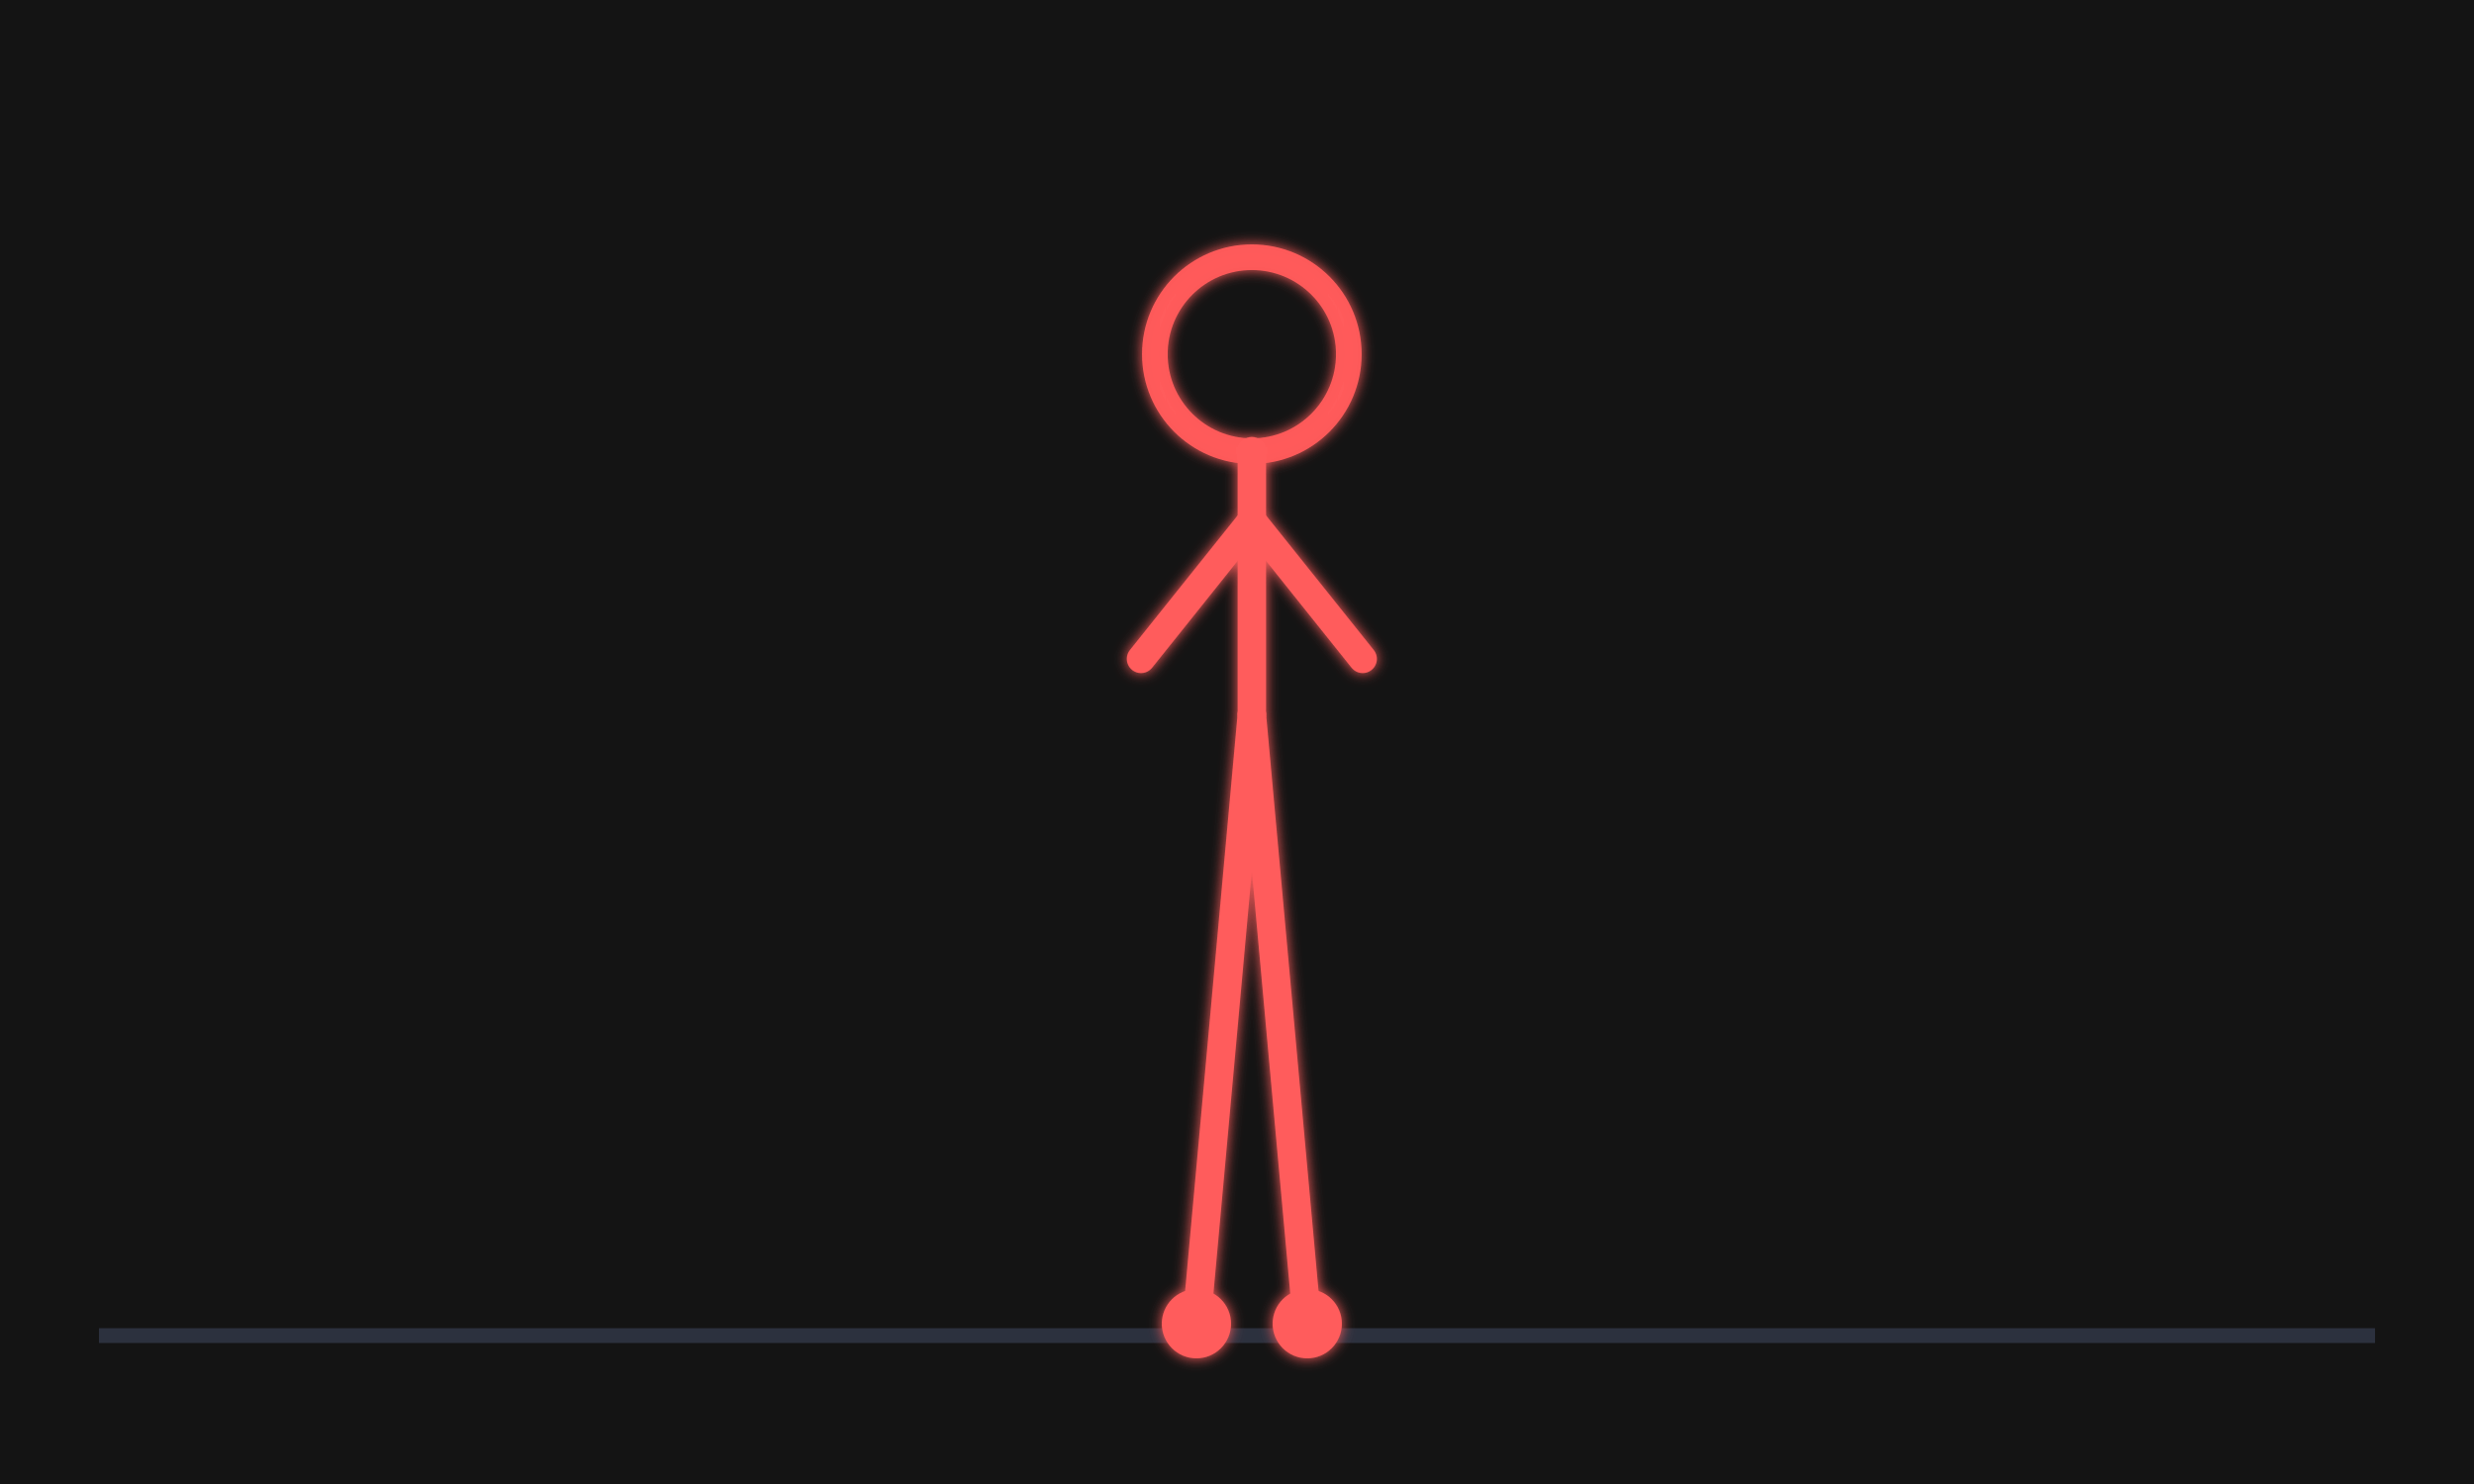
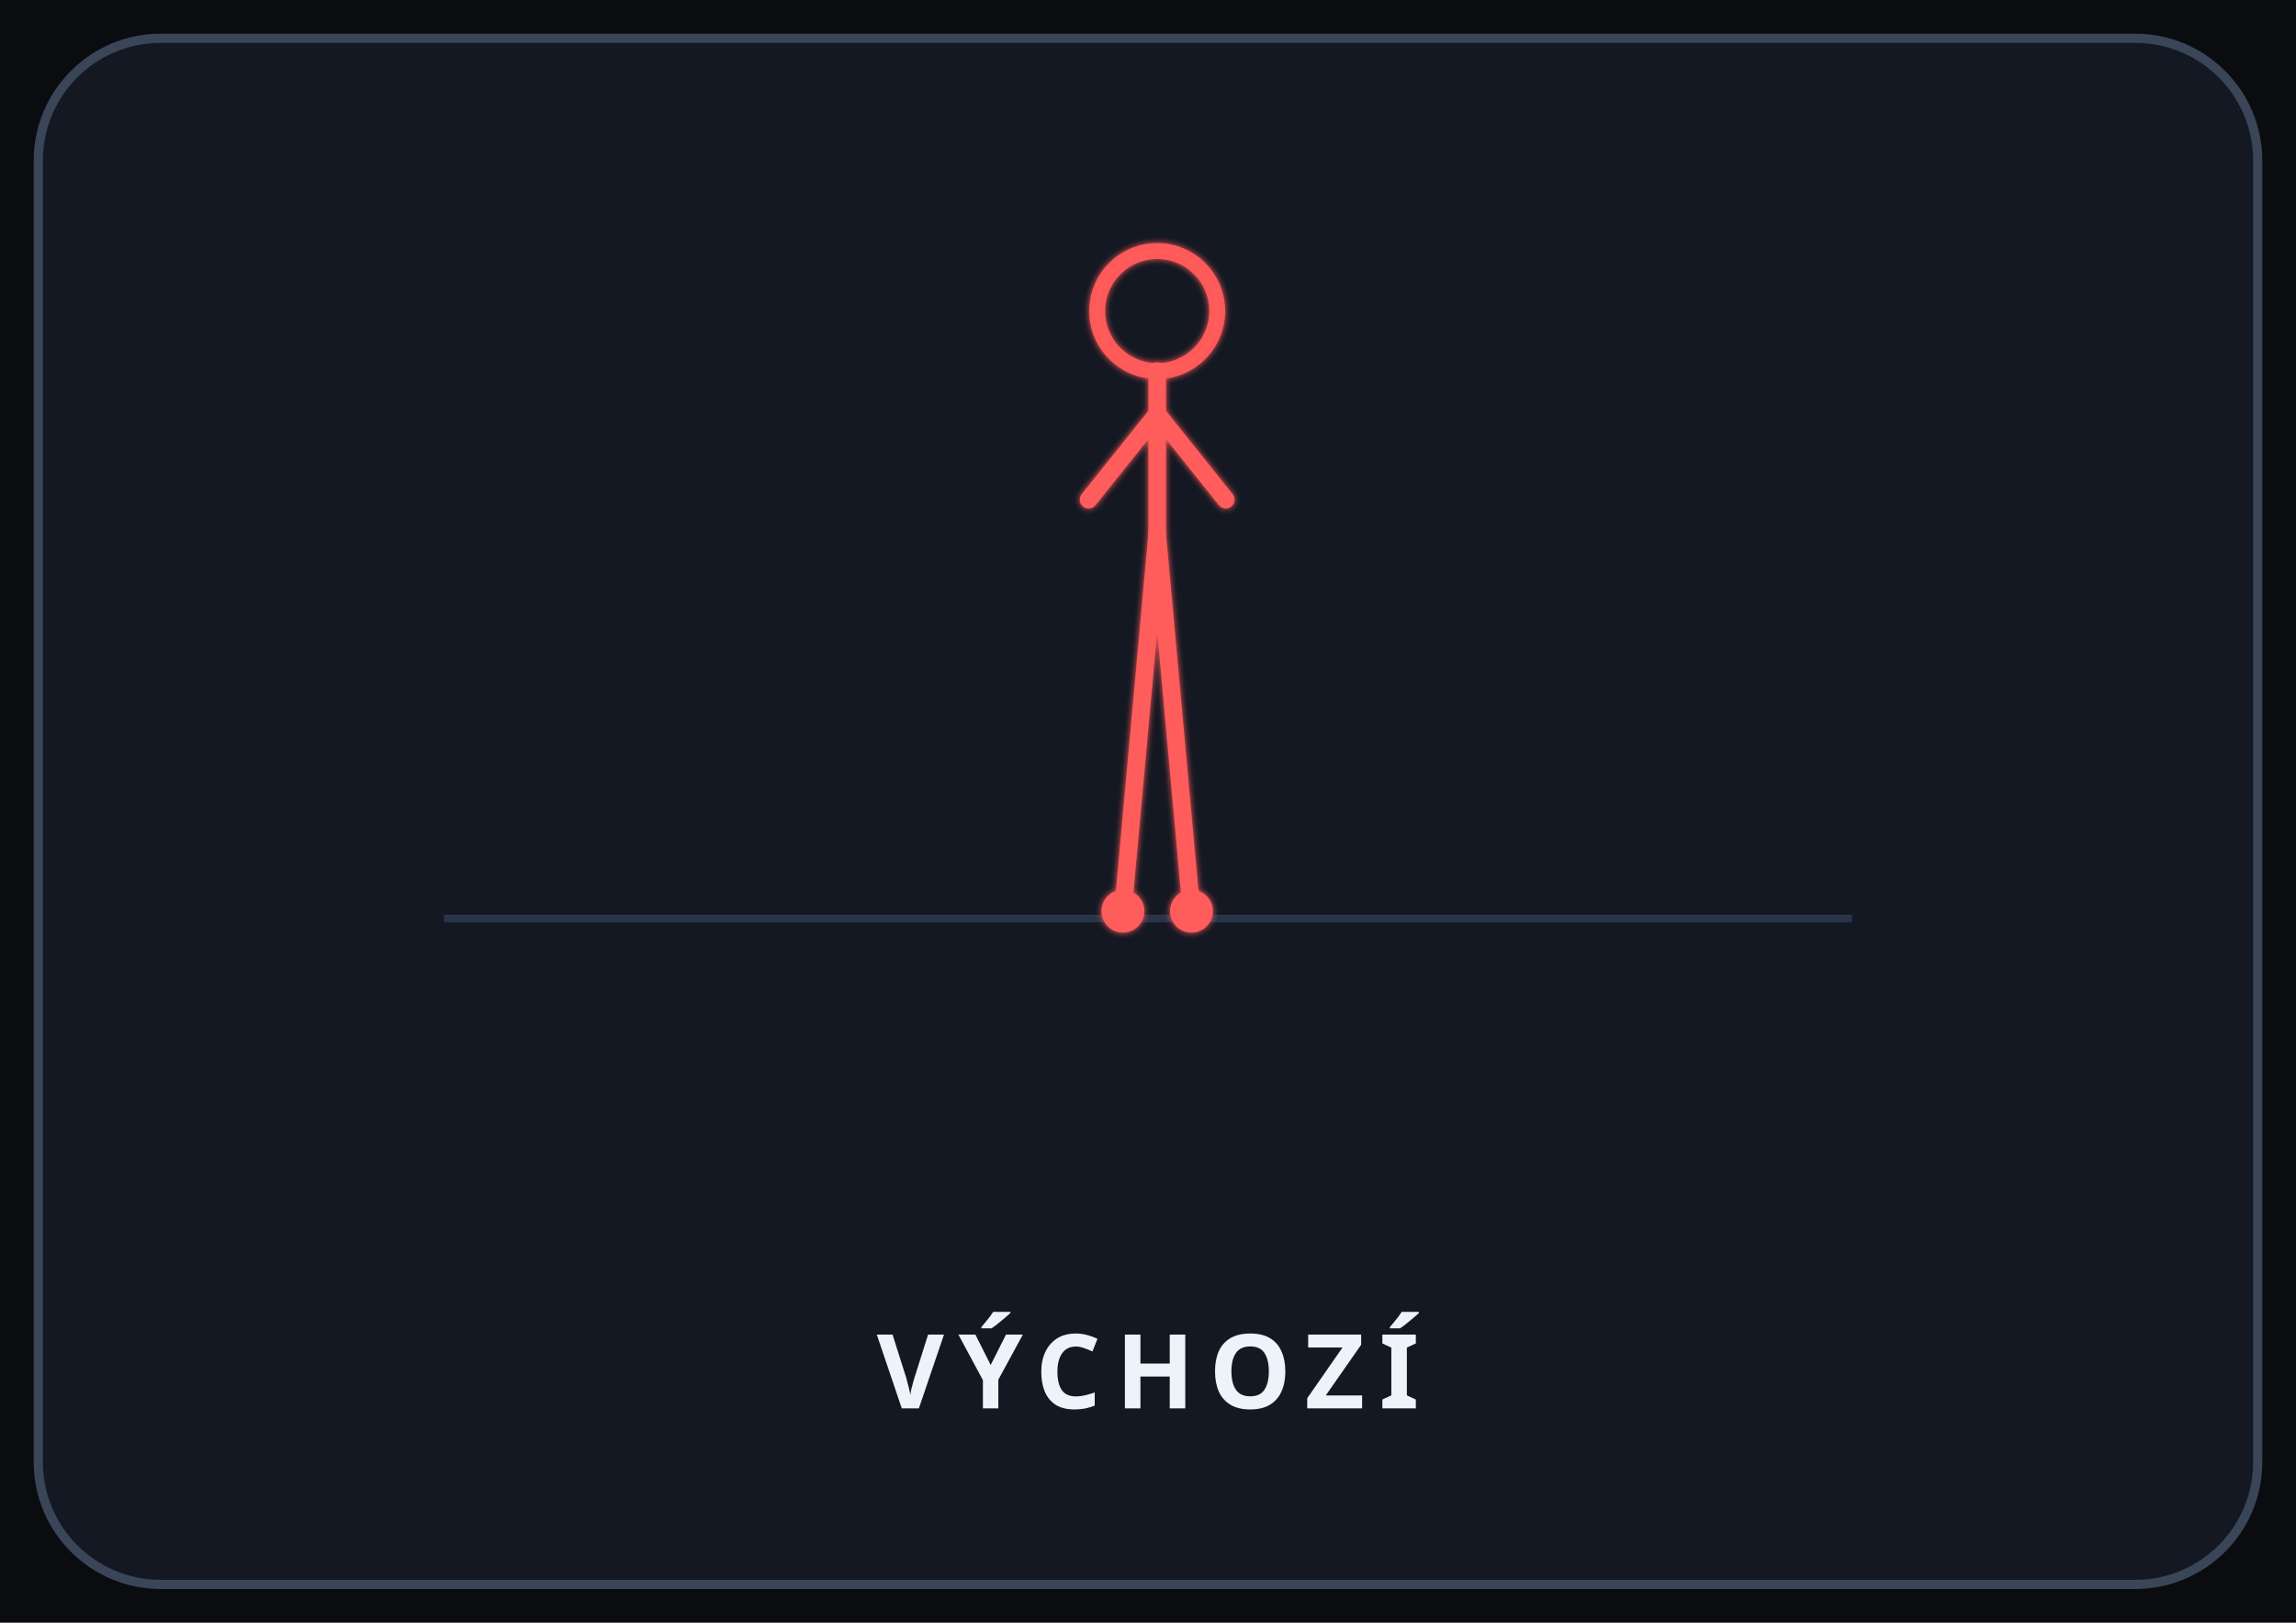
- <svg xmlns="http://www.w3.org/2000/svg" viewBox="0 0 200 120" fill="none" aria-hidden="true">
+ <svg xmlns="http://www.w3.org/2000/svg" viewBox="0 0 300 212" fill="none" aria-hidden="true">
  <defs>
-     <filter id="sfGlow" x="-35%" y="-35%" width="170%" height="170%">
-       <feGaussianBlur stdDeviation="0.5" result="b" />
+     <filter id="sfGlow" x="-40%" y="-40%" width="180%" height="180%">
+       <feGaussianBlur stdDeviation="0.45" result="b" />
      <feMerge>
        <feMergeNode in="b" />
        <feMergeNode in="SourceGraphic" />
      </feMerge>
    </filter>
  </defs>
-   <rect width="200" height="120" fill="#141414" />
-   <line x1="8" y1="108" x2="192" y2="108" stroke="#4a5570" stroke-width="1.2" opacity="0.45" />
-   <g filter="url(#sfGlow)">
-     <g transform="translate(34,4) scale(1.12)">
-       <circle cx="60" cy="22" r="7" stroke="#ff5c5c" stroke-width="1.85" fill="none" opacity="0.98" />
-       <path d="M60 29 L60 48" stroke="#ff5c5c" stroke-width="2.05" stroke-linecap="round" stroke-linejoin="round" />
-       <path d="M60 48 L56 92" stroke="#ff5c5c" stroke-width="2.05" stroke-linecap="round" stroke-linejoin="round" />
-       <path d="M60 48 L64 92" stroke="#ff5c5c" stroke-width="2.05" stroke-linecap="round" stroke-linejoin="round" />
-       <path d="M60 34 L52 44" stroke="#ff5c5c" stroke-width="2.05" stroke-linecap="round" stroke-linejoin="round" />
-       <path d="M60 34 L68 44" stroke="#ff5c5c" stroke-width="2.05" stroke-linecap="round" stroke-linejoin="round" />
-       <circle cx="56" cy="92" r="2.5" fill="#ff5c5c" />
-       <circle cx="64" cy="92" r="2.5" fill="#ff5c5c" />
+   <rect width="300" height="212" fill="#0a0c10" />
+   <rect x="5" y="5" width="290" height="202" rx="16" ry="16" fill="#131822" stroke="#3a4558" stroke-width="1.2" />
+   <g transform="translate(50,12)">
+     <line x1="8" y1="108" x2="192" y2="108" stroke="#4a5f82" stroke-width="1" opacity="0.4" />
+     <g filter="url(#sfGlow)">
+       <g transform="translate(34,4) scale(1.12)">
+         <circle cx="60" cy="22" r="7" stroke="#ff5c5c" stroke-width="1.85" fill="none" opacity="0.98" />
+         <path d="M60 29 L60 48" stroke="#ff5c5c" stroke-width="2.05" stroke-linecap="round" stroke-linejoin="round" />
+         <path d="M60 48 L56 92" stroke="#ff5c5c" stroke-width="2.05" stroke-linecap="round" stroke-linejoin="round" />
+         <path d="M60 48 L64 92" stroke="#ff5c5c" stroke-width="2.05" stroke-linecap="round" stroke-linejoin="round" />
+         <path d="M60 34 L52 44" stroke="#ff5c5c" stroke-width="2.05" stroke-linecap="round" stroke-linejoin="round" />
+         <path d="M60 34 L68 44" stroke="#ff5c5c" stroke-width="2.05" stroke-linecap="round" stroke-linejoin="round" />
+         <circle cx="56" cy="92" r="2.5" fill="#ff5c5c" />
+         <circle cx="64" cy="92" r="2.5" fill="#ff5c5c" />
+       </g>
    </g>
  </g>
+   <text x="150" y="184" text-anchor="middle" fill="#eef2f9" font-family="Segoe UI,system-ui,sans-serif" font-size="13.5" font-weight="700" letter-spacing="0.14em">VÝCHOZÍ</text>
</svg>
